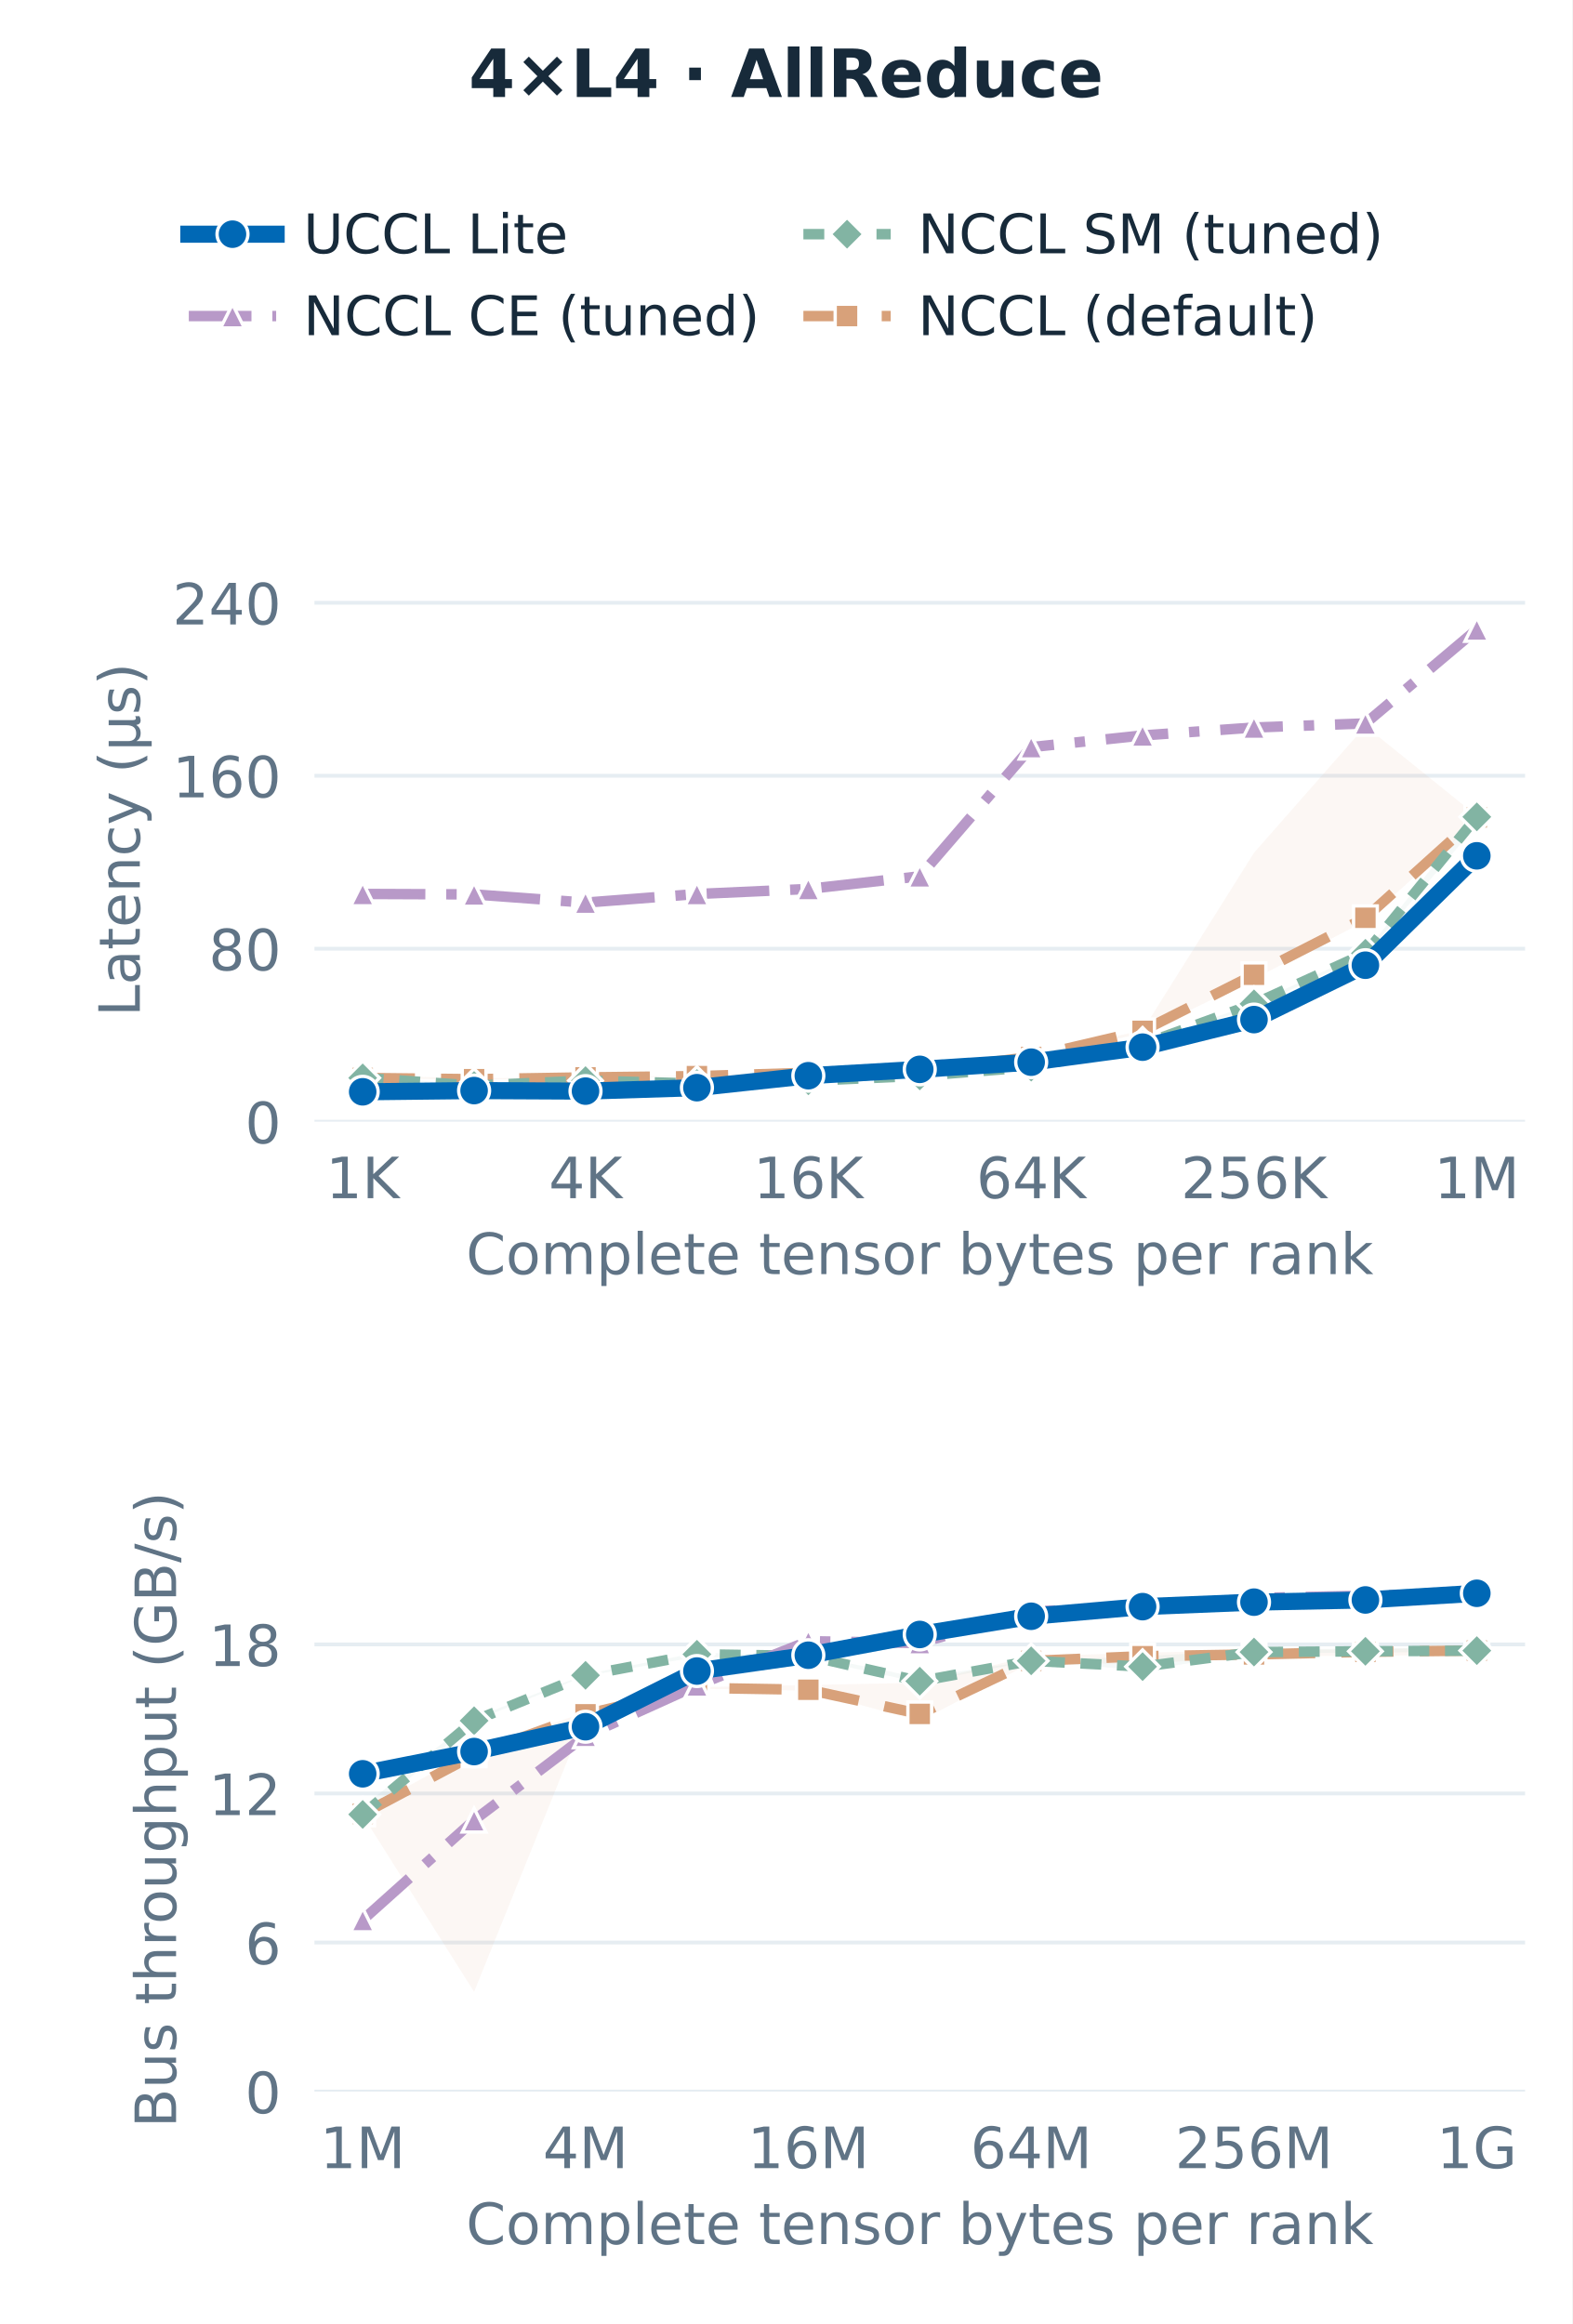
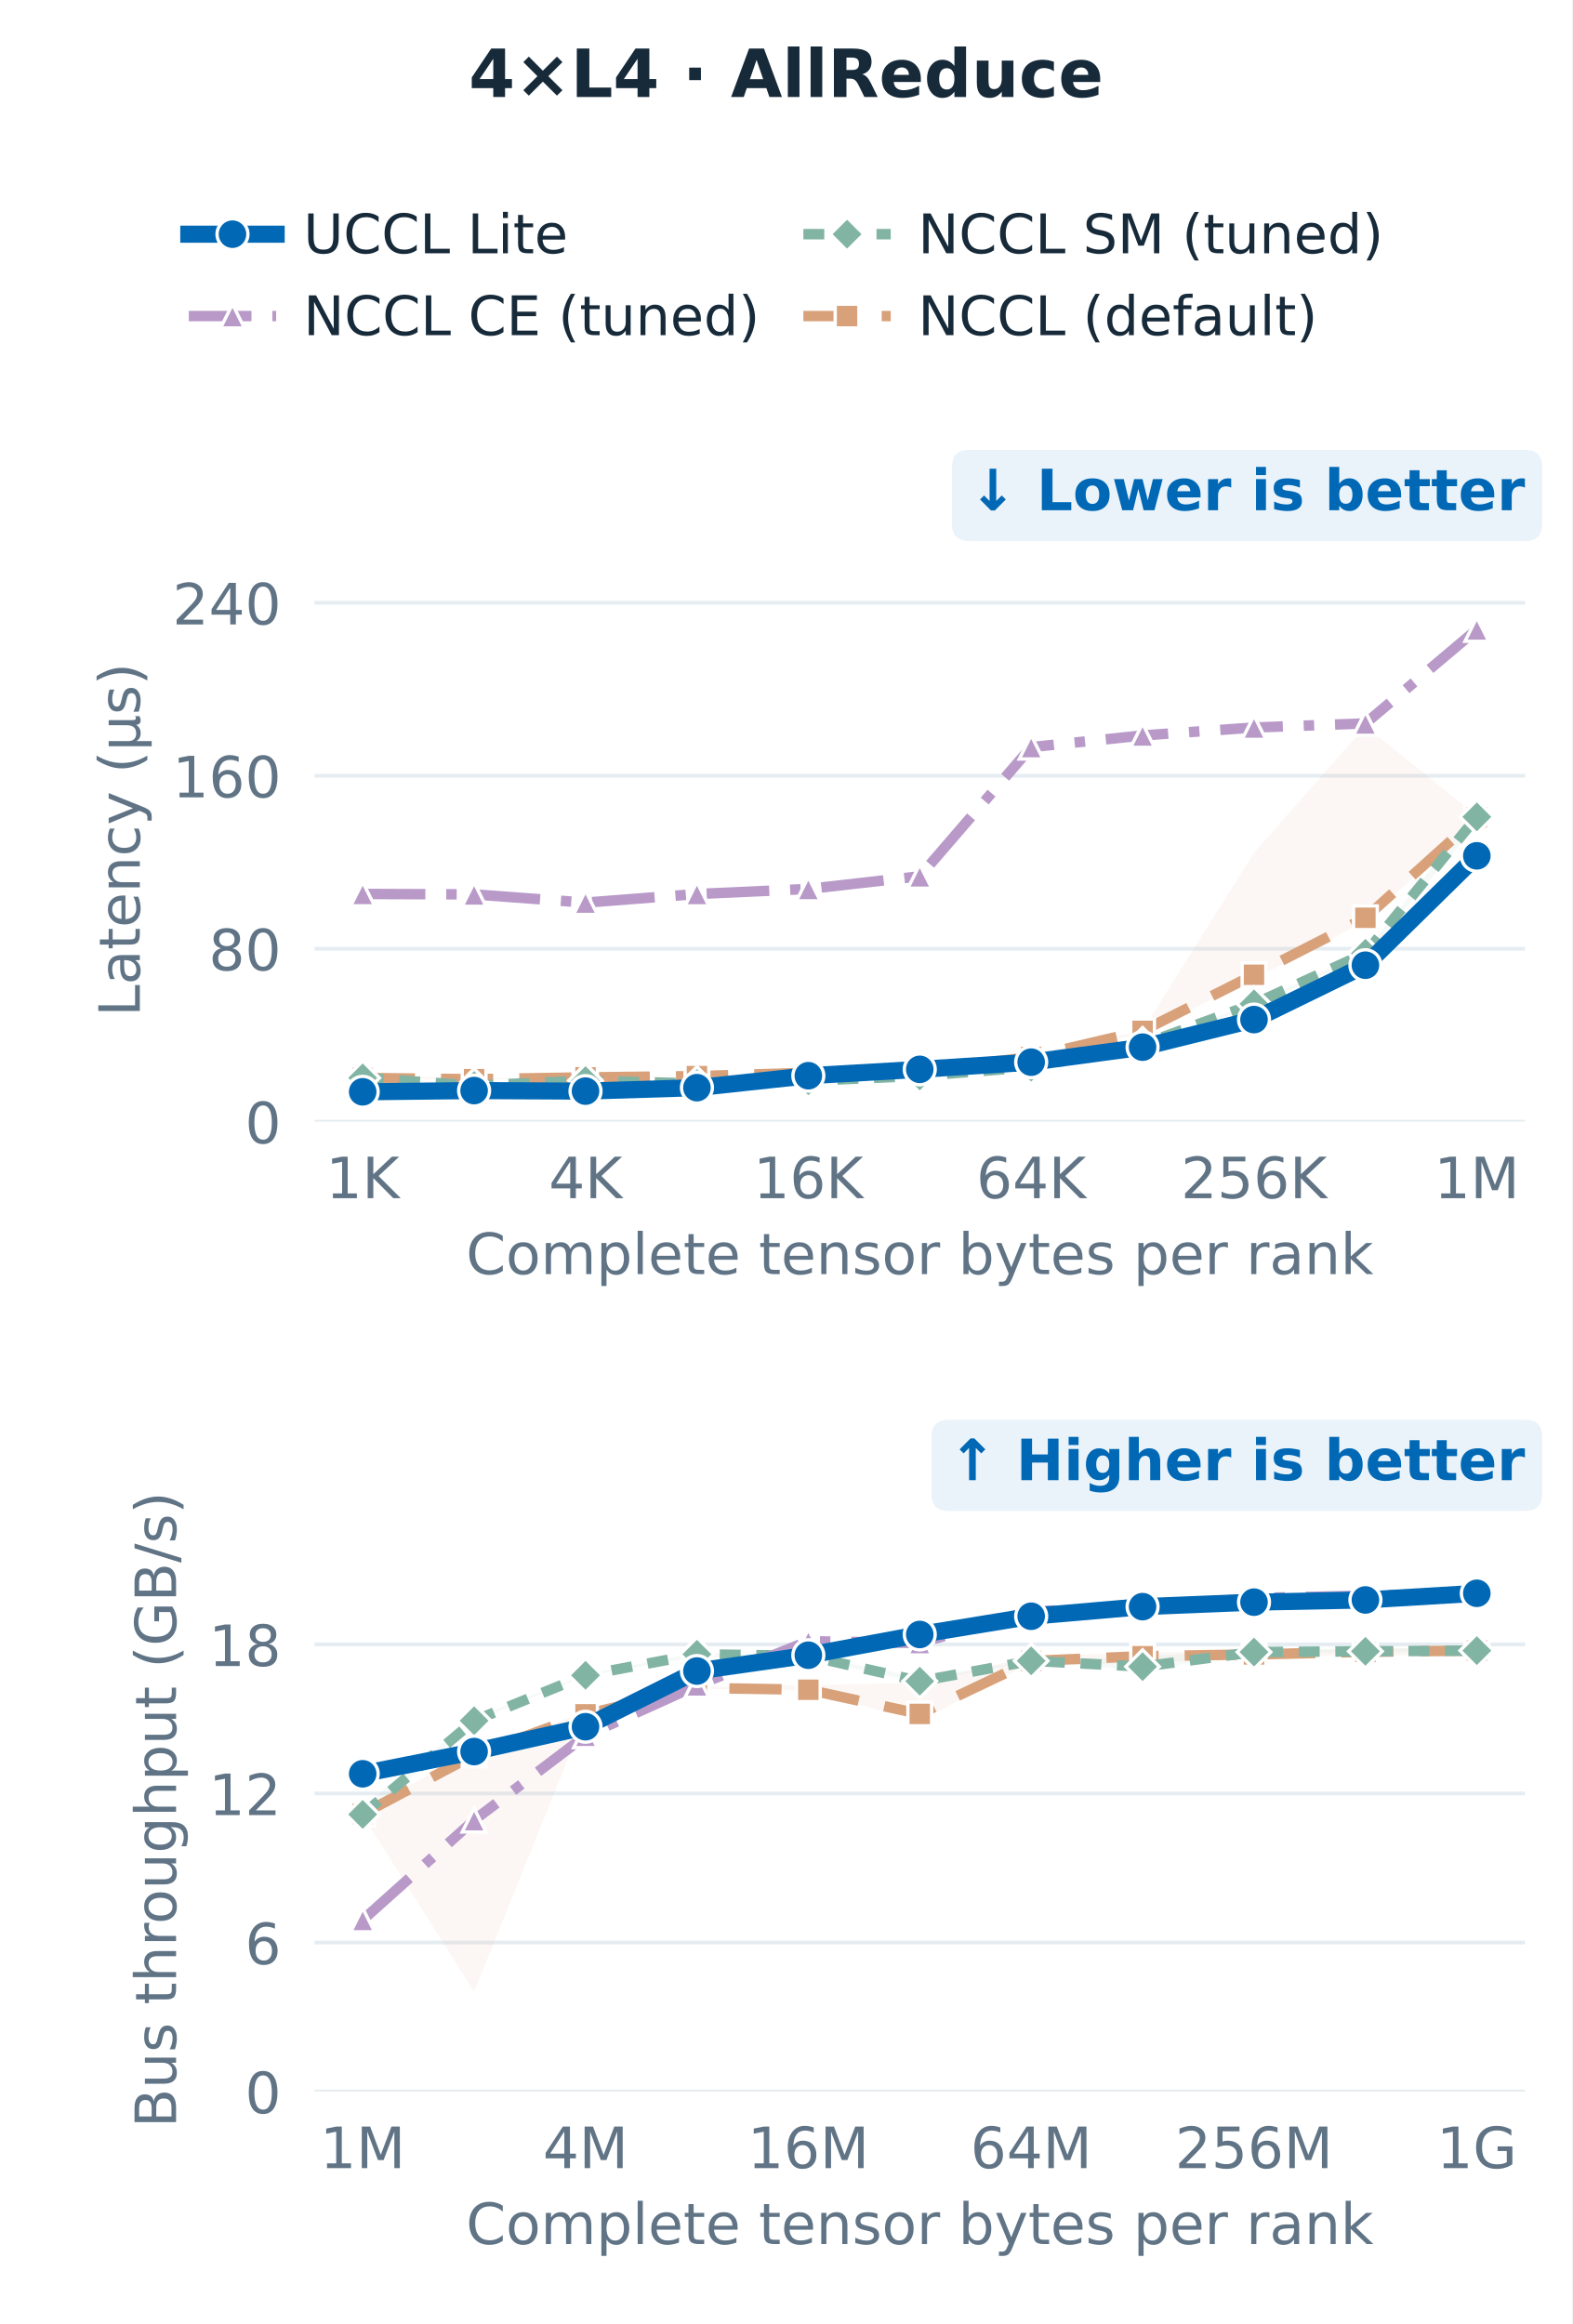
<svg xmlns="http://www.w3.org/2000/svg" xmlns:xlink="http://www.w3.org/1999/xlink" width="331.2pt" height="489.6pt" viewBox="0 0 331.2 489.6" version="1.1">
  <defs>
    <style type="text/css">*{stroke-linejoin: round; stroke-linecap: butt}</style>
  </defs>
  <g id="figure_1">
    <g id="patch_1">
      <path d="M 0 489.6 L 331.2 489.6 L 331.2 0 L 0 0 z " style="fill: #ffffff" />
    </g>
    <g id="axes_1">
      <g id="patch_2">
        <path d="M 66.24 236.304 L 321.264 236.304 L 321.264 117.504 L 66.24 117.504 z " style="fill: #ffffff" />
      </g>
      <g id="matplotlib.axis_1">
        <g id="xtick_1">
          <g id="line2d_1" />
          <g id="text_1">
            <text style="font-size: 12px; font-family: 'DejaVu Sans'; text-anchor: middle; fill: #607486" x="76.402" y="252.421" transform="rotate(-0 76.40159 252.4212)">1K</text>
          </g>
        </g>
        <g id="xtick_2">
          <g id="line2d_2" />
          <g id="text_2">
            <text style="font-size: 12px; font-family: 'DejaVu Sans'; text-anchor: middle; fill: #607486" x="123.342" y="252.421" transform="rotate(-0 123.3418 252.4212)">4K</text>
          </g>
        </g>
        <g id="xtick_3">
          <g id="line2d_3" />
          <g id="text_3">
            <text style="font-size: 12px; font-family: 'DejaVu Sans'; text-anchor: middle; fill: #607486" x="170.282" y="252.421" transform="rotate(-0 170.2819 252.4212)">16K</text>
          </g>
        </g>
        <g id="xtick_4">
          <g id="line2d_4" />
          <g id="text_4">
            <text style="font-size: 12px; font-family: 'DejaVu Sans'; text-anchor: middle; fill: #607486" x="217.222" y="252.421" transform="rotate(-0 217.2221 252.4212)">64K</text>
          </g>
        </g>
        <g id="xtick_5">
          <g id="line2d_5" />
          <g id="text_5">
            <text style="font-size: 12px; font-family: 'DejaVu Sans'; text-anchor: middle; fill: #607486" x="264.162" y="252.421" transform="rotate(-0 264.1622 252.4212)">256K</text>
          </g>
        </g>
        <g id="xtick_6">
          <g id="line2d_6" />
          <g id="text_6">
            <text style="font-size: 12px; font-family: 'DejaVu Sans'; text-anchor: middle; fill: #607486" x="311.102" y="252.421" transform="rotate(-0 311.1024 252.4212)">1M</text>
          </g>
        </g>
        <g id="text_7">
          <text style="font-size: 12px; font-family: 'DejaVu Sans'; text-anchor: middle; fill: #607486" x="193.752" y="268.422" transform="rotate(-0 193.752 268.4221)">Complete tensor bytes per rank</text>
        </g>
      </g>
      <g id="matplotlib.axis_2">
        <g id="ytick_1">
          <g id="line2d_7">
            <path d="M 66.24 236.304 L 321.264 236.304 " clip-path="url(#p69f9a40dbc)" style="fill: none; stroke: #e6edf2; stroke-width: 0.8; stroke-linecap: square" />
          </g>
          <g id="line2d_8" />
          <g id="text_8">
            <text style="font-size: 12px; font-family: 'DejaVu Sans'; text-anchor: end; fill: #607486" x="59.24" y="240.863" transform="rotate(-0 59.24 240.8626)">0</text>
          </g>
        </g>
        <g id="ytick_2">
          <g id="line2d_9">
            <path d="M 66.24 199.865 L 321.264 199.865 " clip-path="url(#p69f9a40dbc)" style="fill: none; stroke: #e6edf2; stroke-width: 0.8; stroke-linecap: square" />
          </g>
          <g id="line2d_10" />
          <g id="text_9">
            <text style="font-size: 12px; font-family: 'DejaVu Sans'; text-anchor: end; fill: #607486" x="59.24" y="204.423" transform="rotate(-0 59.24 204.4232)">80</text>
          </g>
        </g>
        <g id="ytick_3">
          <g id="line2d_11">
            <path d="M 66.24 163.425 L 321.264 163.425 " clip-path="url(#p69f9a40dbc)" style="fill: none; stroke: #e6edf2; stroke-width: 0.8; stroke-linecap: square" />
          </g>
          <g id="line2d_12" />
          <g id="text_10">
            <text style="font-size: 12px; font-family: 'DejaVu Sans'; text-anchor: end; fill: #607486" x="59.24" y="167.984" transform="rotate(-0 59.24 167.9837)">160</text>
          </g>
        </g>
        <g id="ytick_4">
          <g id="line2d_13">
            <path d="M 66.24 126.986 L 321.264 126.986 " clip-path="url(#p69f9a40dbc)" style="fill: none; stroke: #e6edf2; stroke-width: 0.8; stroke-linecap: square" />
          </g>
          <g id="line2d_14" />
          <g id="text_11">
            <text style="font-size: 12px; font-family: 'DejaVu Sans'; text-anchor: end; fill: #607486" x="59.24" y="131.544" transform="rotate(-0 59.24 131.5443)">240</text>
          </g>
        </g>
        <g id="text_12">
          <text style="font-size: 12px; font-family: 'DejaVu Sans'; text-anchor: middle; fill: #607486" x="29.452" y="176.904" transform="rotate(-90 29.45219 176.904)">Latency (µs)</text>
        </g>
      </g>
      <g id="FillBetweenPolyCollection_1">
        <defs>
          <path id="mcaa4f5f7bc" d="M 76.402 -263.066 L 76.402 -262.488 L 99.872 -262.142 L 123.342 -262.538 L 146.812 -262.822 L 170.282 -263.482 L 193.752 -264.02 L 217.222 -266.88 L 240.692 -271.91 L 264.162 -283.353 L 287.632 -295.589 L 311.102 -316.704 L 311.102 -317.726 L 311.102 -317.726 L 287.632 -336.64 L 264.162 -309.94 L 240.692 -272.54 L 217.222 -267.398 L 193.752 -264.298 L 170.282 -264.051 L 146.812 -263.043 L 123.342 -262.645 L 99.872 -262.427 L 76.402 -263.066 z " />
        </defs>
        <g clip-path="url(#p69f9a40dbc)">
          <use xlink:href="#mcaa4f5f7bc" x="0" y="489.6" style="fill: #d8a17a; fill-opacity: 0.08" />
        </g>
      </g>
      <g id="FillBetweenPolyCollection_2">
        <defs>
          <path id="m510c00adec" d="M 76.402 -262.977 L 76.402 -262.414 L 99.872 -260.817 L 123.342 -261.432 L 146.812 -261.273 L 170.282 -261.86 L 193.752 -262.869 L 217.222 -264.553 L 240.692 -269.412 L 264.162 -277.504 L 287.632 -288.332 L 311.102 -315.788 L 311.102 -318.797 L 311.102 -318.797 L 287.632 -289.022 L 264.162 -278.202 L 240.692 -269.884 L 217.222 -265.001 L 193.752 -262.954 L 170.282 -263.162 L 146.812 -261.407 L 123.342 -262.41 L 99.872 -260.979 L 76.402 -262.977 z " />
        </defs>
        <g clip-path="url(#p69f9a40dbc)">
          <use xlink:href="#m510c00adec" x="0" y="489.6" style="fill: #82b4a3; fill-opacity: 0.08" />
        </g>
      </g>
      <g id="FillBetweenPolyCollection_3">
        <defs>
          <path id="m095416e97b" d="M 76.402 -259.836 L 76.402 -258.937 L 99.872 -259.816 L 123.342 -259.589 L 146.812 -260.433 L 170.282 -262.32 L 193.752 -264.232 L 217.222 -265.672 L 240.692 -268.873 L 264.162 -274.453 L 287.632 -285.838 L 311.102 -308.824 L 311.102 -309.571 L 311.102 -309.571 L 287.632 -286.376 L 264.162 -275.173 L 240.692 -269.739 L 217.222 -266.015 L 193.752 -264.681 L 170.282 -263.807 L 146.812 -260.754 L 123.342 -259.901 L 99.872 -259.905 L 76.402 -259.836 z " />
        </defs>
        <g clip-path="url(#p69f9a40dbc)">
          <use xlink:href="#m095416e97b" x="0" y="489.6" style="fill: #0068b5; fill-opacity: 0.12" />
        </g>
      </g>
      <g id="line2d_15">
        <path d="M 76.402 227.093 L 99.872 227.352 L 123.342 226.972 L 146.812 226.709 L 170.282 226.003 L 193.752 225.55 L 217.222 222.675 L 240.692 217.168 L 264.162 205.351 L 287.632 193.349 L 311.102 172.203 " clip-path="url(#p69f9a40dbc)" style="fill: none; stroke-dasharray: 11,5.5; stroke-dashoffset: 0; stroke: #d8a17a; stroke-width: 2.2" />
        <defs>
          <path id="m4c7a17d4e1" d="M -2.5 2.5 L 2.5 2.5 L 2.5 -2.5 L -2.5 -2.5 z " style="stroke: #ffffff; stroke-width: 0.7; stroke-linejoin: miter" />
        </defs>
        <g clip-path="url(#p69f9a40dbc)">
          <use xlink:href="#m4c7a17d4e1" x="76.402" y="227.093" style="fill: #d8a17a; stroke: #ffffff; stroke-width: 0.7; stroke-linejoin: miter" />
          <use xlink:href="#m4c7a17d4e1" x="99.872" y="227.352" style="fill: #d8a17a; stroke: #ffffff; stroke-width: 0.7; stroke-linejoin: miter" />
          <use xlink:href="#m4c7a17d4e1" x="123.342" y="226.972" style="fill: #d8a17a; stroke: #ffffff; stroke-width: 0.7; stroke-linejoin: miter" />
          <use xlink:href="#m4c7a17d4e1" x="146.812" y="226.709" style="fill: #d8a17a; stroke: #ffffff; stroke-width: 0.7; stroke-linejoin: miter" />
          <use xlink:href="#m4c7a17d4e1" x="170.282" y="226.003" style="fill: #d8a17a; stroke: #ffffff; stroke-width: 0.7; stroke-linejoin: miter" />
          <use xlink:href="#m4c7a17d4e1" x="193.752" y="225.55" style="fill: #d8a17a; stroke: #ffffff; stroke-width: 0.7; stroke-linejoin: miter" />
          <use xlink:href="#m4c7a17d4e1" x="217.222" y="222.675" style="fill: #d8a17a; stroke: #ffffff; stroke-width: 0.7; stroke-linejoin: miter" />
          <use xlink:href="#m4c7a17d4e1" x="240.692" y="217.168" style="fill: #d8a17a; stroke: #ffffff; stroke-width: 0.7; stroke-linejoin: miter" />
          <use xlink:href="#m4c7a17d4e1" x="264.162" y="205.351" style="fill: #d8a17a; stroke: #ffffff; stroke-width: 0.7; stroke-linejoin: miter" />
          <use xlink:href="#m4c7a17d4e1" x="287.632" y="193.349" style="fill: #d8a17a; stroke: #ffffff; stroke-width: 0.7; stroke-linejoin: miter" />
          <use xlink:href="#m4c7a17d4e1" x="311.102" y="172.203" style="fill: #d8a17a; stroke: #ffffff; stroke-width: 0.7; stroke-linejoin: miter" />
        </g>
      </g>
      <g id="line2d_16">
        <path d="M 76.402 227.083 L 99.872 228.697 L 123.342 227.656 L 146.812 228.267 L 170.282 227.688 L 193.752 226.657 L 217.222 224.806 L 240.692 220.022 L 264.162 211.481 L 287.632 200.831 L 311.102 172.091 " clip-path="url(#p69f9a40dbc)" style="fill: none; stroke-dasharray: 4.4,3.3; stroke-dashoffset: 0; stroke: #82b4a3; stroke-width: 2.2" />
        <defs>
          <path id="m127d683313" d="M -0 3.536 L 3.536 0 L 0 -3.536 L -3.536 -0 z " style="stroke: #ffffff; stroke-width: 0.7; stroke-linejoin: miter" />
        </defs>
        <g clip-path="url(#p69f9a40dbc)">
          <use xlink:href="#m127d683313" x="76.402" y="227.083" style="fill: #82b4a3; stroke: #ffffff; stroke-width: 0.7; stroke-linejoin: miter" />
          <use xlink:href="#m127d683313" x="99.872" y="228.697" style="fill: #82b4a3; stroke: #ffffff; stroke-width: 0.7; stroke-linejoin: miter" />
          <use xlink:href="#m127d683313" x="123.342" y="227.656" style="fill: #82b4a3; stroke: #ffffff; stroke-width: 0.7; stroke-linejoin: miter" />
          <use xlink:href="#m127d683313" x="146.812" y="228.267" style="fill: #82b4a3; stroke: #ffffff; stroke-width: 0.7; stroke-linejoin: miter" />
          <use xlink:href="#m127d683313" x="170.282" y="227.688" style="fill: #82b4a3; stroke: #ffffff; stroke-width: 0.7; stroke-linejoin: miter" />
          <use xlink:href="#m127d683313" x="193.752" y="226.657" style="fill: #82b4a3; stroke: #ffffff; stroke-width: 0.7; stroke-linejoin: miter" />
          <use xlink:href="#m127d683313" x="217.222" y="224.806" style="fill: #82b4a3; stroke: #ffffff; stroke-width: 0.7; stroke-linejoin: miter" />
          <use xlink:href="#m127d683313" x="240.692" y="220.022" style="fill: #82b4a3; stroke: #ffffff; stroke-width: 0.7; stroke-linejoin: miter" />
          <use xlink:href="#m127d683313" x="264.162" y="211.481" style="fill: #82b4a3; stroke: #ffffff; stroke-width: 0.7; stroke-linejoin: miter" />
          <use xlink:href="#m127d683313" x="287.632" y="200.831" style="fill: #82b4a3; stroke: #ffffff; stroke-width: 0.7; stroke-linejoin: miter" />
          <use xlink:href="#m127d683313" x="311.102" y="172.091" style="fill: #82b4a3; stroke: #ffffff; stroke-width: 0.7; stroke-linejoin: miter" />
        </g>
      </g>
      <g id="line2d_17">
        <path d="M 76.402 188.328 L 99.872 188.423 L 123.342 190.157 L 146.812 188.342 L 170.282 187.278 L 193.752 184.614 L 217.222 157.401 L 240.692 154.939 L 264.162 153.264 L 287.632 152.405 L 311.102 132.603 " clip-path="url(#p69f9a40dbc)" style="fill: none; stroke-dasharray: 13.2,4.4,2.2,4.4; stroke-dashoffset: 0; stroke: #b899c8; stroke-width: 2.2" />
        <defs>
          <path id="m6e725affe4" d="M 0 -2.5 L -2.5 2.5 L 2.5 2.5 z " style="stroke: #ffffff; stroke-width: 0.7; stroke-linejoin: miter" />
        </defs>
        <g clip-path="url(#p69f9a40dbc)">
          <use xlink:href="#m6e725affe4" x="76.402" y="188.328" style="fill: #b899c8; stroke: #ffffff; stroke-width: 0.7; stroke-linejoin: miter" />
          <use xlink:href="#m6e725affe4" x="99.872" y="188.423" style="fill: #b899c8; stroke: #ffffff; stroke-width: 0.7; stroke-linejoin: miter" />
          <use xlink:href="#m6e725affe4" x="123.342" y="190.157" style="fill: #b899c8; stroke: #ffffff; stroke-width: 0.7; stroke-linejoin: miter" />
          <use xlink:href="#m6e725affe4" x="146.812" y="188.342" style="fill: #b899c8; stroke: #ffffff; stroke-width: 0.7; stroke-linejoin: miter" />
          <use xlink:href="#m6e725affe4" x="170.282" y="187.278" style="fill: #b899c8; stroke: #ffffff; stroke-width: 0.7; stroke-linejoin: miter" />
          <use xlink:href="#m6e725affe4" x="193.752" y="184.614" style="fill: #b899c8; stroke: #ffffff; stroke-width: 0.7; stroke-linejoin: miter" />
          <use xlink:href="#m6e725affe4" x="217.222" y="157.401" style="fill: #b899c8; stroke: #ffffff; stroke-width: 0.7; stroke-linejoin: miter" />
          <use xlink:href="#m6e725affe4" x="240.692" y="154.939" style="fill: #b899c8; stroke: #ffffff; stroke-width: 0.7; stroke-linejoin: miter" />
          <use xlink:href="#m6e725affe4" x="264.162" y="153.264" style="fill: #b899c8; stroke: #ffffff; stroke-width: 0.7; stroke-linejoin: miter" />
          <use xlink:href="#m6e725affe4" x="287.632" y="152.405" style="fill: #b899c8; stroke: #ffffff; stroke-width: 0.7; stroke-linejoin: miter" />
          <use xlink:href="#m6e725affe4" x="311.102" y="132.603" style="fill: #b899c8; stroke: #ffffff; stroke-width: 0.7; stroke-linejoin: miter" />
        </g>
      </g>
+       <g id="text_13">
+         <g id="patch_3">
+           <path d="M 204.129 113.976 L 321.264 113.976 Q 324.864 113.976 324.864 110.376 L 324.864 98.375 Q 324.864 94.775 321.264 94.775 L 204.129 94.775 Q 200.529 94.775 200.529 98.375 L 200.529 110.376 Q 200.529 113.976 204.129 113.976 z " style="fill: #eaf3fa" />
+         </g>
+         <text style="font-weight: 700; font-size: 12px; font-family: 'DejaVu Sans'; text-anchor: end; fill: #0068b5" x="321.264" y="107.493" transform="rotate(-0 321.264 107.4932)">↓ Lower is better</text>
+       </g>
      <g id="line2d_18">
        <path d="M 76.402 230.013 L 99.872 229.753 L 123.342 229.868 L 146.812 229.143 L 170.282 226.622 L 193.752 225.28 L 217.222 223.771 L 240.692 220.607 L 264.162 214.8 L 287.632 203.343 L 311.102 180.297 " clip-path="url(#p69f9a40dbc)" style="fill: none; stroke: #0068b5; stroke-width: 3.6; stroke-linecap: square" />
        <defs>
          <path id="me5beb2e30b" d="M 0 3.25 C 0.862 3.25 1.689 2.908 2.298 2.298 C 2.908 1.689 3.25 0.862 3.25 0 C 3.25 -0.862 2.908 -1.689 2.298 -2.298 C 1.689 -2.908 0.862 -3.25 0 -3.25 C -0.862 -3.25 -1.689 -2.908 -2.298 -2.298 C -2.908 -1.689 -3.25 -0.862 -3.25 0 C -3.25 0.862 -2.908 1.689 -2.298 2.298 C -1.689 2.908 -0.862 3.25 0 3.25 z " style="stroke: #ffffff; stroke-width: 0.7" />
        </defs>
        <g clip-path="url(#p69f9a40dbc)">
          <use xlink:href="#me5beb2e30b" x="76.402" y="230.013" style="fill: #0068b5; stroke: #ffffff; stroke-width: 0.7" />
          <use xlink:href="#me5beb2e30b" x="99.872" y="229.753" style="fill: #0068b5; stroke: #ffffff; stroke-width: 0.7" />
          <use xlink:href="#me5beb2e30b" x="123.342" y="229.868" style="fill: #0068b5; stroke: #ffffff; stroke-width: 0.7" />
          <use xlink:href="#me5beb2e30b" x="146.812" y="229.143" style="fill: #0068b5; stroke: #ffffff; stroke-width: 0.7" />
          <use xlink:href="#me5beb2e30b" x="170.282" y="226.622" style="fill: #0068b5; stroke: #ffffff; stroke-width: 0.7" />
          <use xlink:href="#me5beb2e30b" x="193.752" y="225.28" style="fill: #0068b5; stroke: #ffffff; stroke-width: 0.7" />
          <use xlink:href="#me5beb2e30b" x="217.222" y="223.771" style="fill: #0068b5; stroke: #ffffff; stroke-width: 0.7" />
          <use xlink:href="#me5beb2e30b" x="240.692" y="220.607" style="fill: #0068b5; stroke: #ffffff; stroke-width: 0.7" />
          <use xlink:href="#me5beb2e30b" x="264.162" y="214.8" style="fill: #0068b5; stroke: #ffffff; stroke-width: 0.7" />
          <use xlink:href="#me5beb2e30b" x="287.632" y="203.343" style="fill: #0068b5; stroke: #ffffff; stroke-width: 0.7" />
          <use xlink:href="#me5beb2e30b" x="311.102" y="180.297" style="fill: #0068b5; stroke: #ffffff; stroke-width: 0.7" />
        </g>
      </g>
    </g>
    <g id="axes_2">
-       <g id="patch_3">
+       <g id="patch_4">
        <path d="M 66.24 440.64 L 321.264 440.64 L 321.264 321.84 L 66.24 321.84 z " style="fill: #ffffff" />
      </g>
      <g id="matplotlib.axis_3">
        <g id="xtick_7">
          <g id="line2d_19" />
-           <g id="text_13">
+           <g id="text_14">
            <text style="font-size: 12px; font-family: 'DejaVu Sans'; text-anchor: middle; fill: #607486" x="76.402" y="456.757" transform="rotate(-0 76.40159 456.7572)">1M</text>
          </g>
        </g>
        <g id="xtick_8">
          <g id="line2d_20" />
-           <g id="text_14">
+           <g id="text_15">
            <text style="font-size: 12px; font-family: 'DejaVu Sans'; text-anchor: middle; fill: #607486" x="123.342" y="456.757" transform="rotate(-0 123.3418 456.7572)">4M</text>
          </g>
        </g>
        <g id="xtick_9">
          <g id="line2d_21" />
-           <g id="text_15">
+           <g id="text_16">
            <text style="font-size: 12px; font-family: 'DejaVu Sans'; text-anchor: middle; fill: #607486" x="170.282" y="456.757" transform="rotate(-0 170.2819 456.7572)">16M</text>
          </g>
        </g>
        <g id="xtick_10">
          <g id="line2d_22" />
-           <g id="text_16">
+           <g id="text_17">
            <text style="font-size: 12px; font-family: 'DejaVu Sans'; text-anchor: middle; fill: #607486" x="217.222" y="456.757" transform="rotate(-0 217.2221 456.7572)">64M</text>
          </g>
        </g>
        <g id="xtick_11">
          <g id="line2d_23" />
-           <g id="text_17">
+           <g id="text_18">
            <text style="font-size: 12px; font-family: 'DejaVu Sans'; text-anchor: middle; fill: #607486" x="264.162" y="456.757" transform="rotate(-0 264.1622 456.7572)">256M</text>
          </g>
        </g>
        <g id="xtick_12">
          <g id="line2d_24" />
-           <g id="text_18">
+           <g id="text_19">
            <text style="font-size: 12px; font-family: 'DejaVu Sans'; text-anchor: middle; fill: #607486" x="311.102" y="456.757" transform="rotate(-0 311.1024 456.7572)">1G</text>
          </g>
        </g>
-         <g id="text_19">
+         <g id="text_20">
          <text style="font-size: 12px; font-family: 'DejaVu Sans'; text-anchor: middle; fill: #607486" x="193.752" y="472.758" transform="rotate(-0 193.752 472.7581)">Complete tensor bytes per rank</text>
        </g>
      </g>
      <g id="matplotlib.axis_4">
        <g id="ytick_5">
          <g id="line2d_25">
            <path d="M 66.24 440.64 L 321.264 440.64 " clip-path="url(#p44dcc93f7a)" style="fill: none; stroke: #e6edf2; stroke-width: 0.8; stroke-linecap: square" />
          </g>
          <g id="line2d_26" />
-           <g id="text_20">
+           <g id="text_21">
            <text style="font-size: 12px; font-family: 'DejaVu Sans'; text-anchor: end; fill: #607486" x="59.24" y="445.199" transform="rotate(-0 59.24 445.1986)">0</text>
          </g>
        </g>
        <g id="ytick_6">
          <g id="line2d_27">
            <path d="M 66.24 409.236 L 321.264 409.236 " clip-path="url(#p44dcc93f7a)" style="fill: none; stroke: #e6edf2; stroke-width: 0.8; stroke-linecap: square" />
          </g>
          <g id="line2d_28" />
-           <g id="text_21">
+           <g id="text_22">
            <text style="font-size: 12px; font-family: 'DejaVu Sans'; text-anchor: end; fill: #607486" x="59.24" y="413.795" transform="rotate(-0 59.24 413.7946)">6</text>
          </g>
        </g>
        <g id="ytick_7">
          <g id="line2d_29">
            <path d="M 66.24 377.832 L 321.264 377.832 " clip-path="url(#p44dcc93f7a)" style="fill: none; stroke: #e6edf2; stroke-width: 0.8; stroke-linecap: square" />
          </g>
          <g id="line2d_30" />
-           <g id="text_22">
+           <g id="text_23">
            <text style="font-size: 12px; font-family: 'DejaVu Sans'; text-anchor: end; fill: #607486" x="59.24" y="382.391" transform="rotate(-0 59.24 382.3906)">12</text>
          </g>
        </g>
        <g id="ytick_8">
          <g id="line2d_31">
            <path d="M 66.24 346.428 L 321.264 346.428 " clip-path="url(#p44dcc93f7a)" style="fill: none; stroke: #e6edf2; stroke-width: 0.8; stroke-linecap: square" />
          </g>
          <g id="line2d_32" />
-           <g id="text_23">
+           <g id="text_24">
            <text style="font-size: 12px; font-family: 'DejaVu Sans'; text-anchor: end; fill: #607486" x="59.24" y="350.987" transform="rotate(-0 59.24 350.9866)">18</text>
          </g>
        </g>
-         <g id="text_24">
+         <g id="text_25">
          <text style="font-size: 12px; font-family: 'DejaVu Sans'; text-anchor: middle; fill: #607486" x="37.087" y="381.24" transform="rotate(-90 37.08719 381.24)">Bus throughput (GB/s)</text>
        </g>
      </g>
      <g id="FillBetweenPolyCollection_4">
        <defs>
          <path id="mfcbf42429e" d="M 76.402 -108.097 L 76.402 -107.16 L 99.872 -69.981 L 123.342 -128.154 L 146.812 -133.844 L 170.282 -133.422 L 193.752 -127.011 L 217.222 -139.304 L 240.692 -139.058 L 264.162 -140.679 L 287.632 -140.767 L 311.102 -140.971 L 311.102 -142.607 L 311.102 -142.607 L 287.632 -142.124 L 264.162 -141.974 L 240.692 -141.412 L 217.222 -140.674 L 193.752 -135.091 L 170.282 -134.622 L 146.812 -134.155 L 123.342 -128.904 L 99.872 -120.878 L 76.402 -108.097 z " />
        </defs>
        <g clip-path="url(#p44dcc93f7a)">
          <use xlink:href="#mfcbf42429e" x="0" y="489.6" style="fill: #d8a17a; fill-opacity: 0.08" />
        </g>
      </g>
      <g id="FillBetweenPolyCollection_5">
        <defs>
          <path id="m11c85ed422" d="M 76.402 -108.965 L 76.402 -106.208 L 99.872 -127.04 L 123.342 -136.528 L 146.812 -140.529 L 170.282 -140.196 L 193.752 -135.117 L 217.222 -139.665 L 240.692 -137.692 L 264.162 -141.33 L 287.632 -141.412 L 311.102 -141.679 L 311.102 -142.476 L 311.102 -142.476 L 287.632 -142.349 L 264.162 -141.978 L 240.692 -140.665 L 217.222 -139.757 L 193.752 -136.168 L 170.282 -140.94 L 146.812 -141.397 L 123.342 -136.898 L 99.872 -127.693 L 76.402 -108.965 z " />
        </defs>
        <g clip-path="url(#p44dcc93f7a)">
          <use xlink:href="#m11c85ed422" x="0" y="489.6" style="fill: #82b4a3; fill-opacity: 0.08" />
        </g>
      </g>
      <g id="FillBetweenPolyCollection_6">
        <defs>
          <path id="m2861881a31" d="M 76.402 -116.489 L 76.402 -115.594 L 99.872 -120.487 L 123.342 -125.768 L 146.812 -137.198 L 170.282 -140.69 L 193.752 -145.15 L 217.222 -149.034 L 240.692 -150.985 L 264.162 -152.029 L 287.632 -152.509 L 311.102 -153.931 L 311.102 -153.985 L 311.102 -153.985 L 287.632 -152.705 L 264.162 -152.15 L 240.692 -151.153 L 217.222 -149.21 L 193.752 -145.431 L 170.282 -140.925 L 146.812 -137.72 L 123.342 -126.156 L 99.872 -120.967 L 76.402 -116.489 z " />
        </defs>
        <g clip-path="url(#p44dcc93f7a)">
          <use xlink:href="#m2861881a31" x="0" y="489.6" style="fill: #0068b5; fill-opacity: 0.12" />
        </g>
      </g>
      <g id="line2d_33">
        <path d="M 76.402 382.142 L 99.872 369.694 L 123.342 361.155 L 146.812 355.588 L 170.282 355.982 L 193.752 361.072 L 217.222 349.904 L 240.692 348.914 L 264.162 348.54 L 287.632 347.996 L 311.102 347.725 " clip-path="url(#p44dcc93f7a)" style="fill: none; stroke-dasharray: 11,5.5; stroke-dashoffset: 0; stroke: #d8a17a; stroke-width: 2.2" />
        <g clip-path="url(#p44dcc93f7a)">
          <use xlink:href="#m4c7a17d4e1" x="76.402" y="382.142" style="fill: #d8a17a; stroke: #ffffff; stroke-width: 0.7; stroke-linejoin: miter" />
          <use xlink:href="#m4c7a17d4e1" x="99.872" y="369.694" style="fill: #d8a17a; stroke: #ffffff; stroke-width: 0.7; stroke-linejoin: miter" />
          <use xlink:href="#m4c7a17d4e1" x="123.342" y="361.155" style="fill: #d8a17a; stroke: #ffffff; stroke-width: 0.7; stroke-linejoin: miter" />
          <use xlink:href="#m4c7a17d4e1" x="146.812" y="355.588" style="fill: #d8a17a; stroke: #ffffff; stroke-width: 0.7; stroke-linejoin: miter" />
          <use xlink:href="#m4c7a17d4e1" x="170.282" y="355.982" style="fill: #d8a17a; stroke: #ffffff; stroke-width: 0.7; stroke-linejoin: miter" />
          <use xlink:href="#m4c7a17d4e1" x="193.752" y="361.072" style="fill: #d8a17a; stroke: #ffffff; stroke-width: 0.7; stroke-linejoin: miter" />
          <use xlink:href="#m4c7a17d4e1" x="217.222" y="349.904" style="fill: #d8a17a; stroke: #ffffff; stroke-width: 0.7; stroke-linejoin: miter" />
          <use xlink:href="#m4c7a17d4e1" x="240.692" y="348.914" style="fill: #d8a17a; stroke: #ffffff; stroke-width: 0.7; stroke-linejoin: miter" />
          <use xlink:href="#m4c7a17d4e1" x="264.162" y="348.54" style="fill: #d8a17a; stroke: #ffffff; stroke-width: 0.7; stroke-linejoin: miter" />
          <use xlink:href="#m4c7a17d4e1" x="287.632" y="347.996" style="fill: #d8a17a; stroke: #ffffff; stroke-width: 0.7; stroke-linejoin: miter" />
          <use xlink:href="#m4c7a17d4e1" x="311.102" y="347.725" style="fill: #d8a17a; stroke: #ffffff; stroke-width: 0.7; stroke-linejoin: miter" />
        </g>
      </g>
      <g id="line2d_34">
        <path d="M 76.402 382.244 L 99.872 362.507 L 123.342 352.942 L 146.812 348.506 L 170.282 348.846 L 193.752 354.179 L 217.222 349.889 L 240.692 351.113 L 264.162 348.038 L 287.632 347.883 L 311.102 347.739 " clip-path="url(#p44dcc93f7a)" style="fill: none; stroke-dasharray: 4.4,3.3; stroke-dashoffset: 0; stroke: #82b4a3; stroke-width: 2.2" />
        <g clip-path="url(#p44dcc93f7a)">
          <use xlink:href="#m127d683313" x="76.402" y="382.244" style="fill: #82b4a3; stroke: #ffffff; stroke-width: 0.7; stroke-linejoin: miter" />
          <use xlink:href="#m127d683313" x="99.872" y="362.507" style="fill: #82b4a3; stroke: #ffffff; stroke-width: 0.7; stroke-linejoin: miter" />
          <use xlink:href="#m127d683313" x="123.342" y="352.942" style="fill: #82b4a3; stroke: #ffffff; stroke-width: 0.7; stroke-linejoin: miter" />
          <use xlink:href="#m127d683313" x="146.812" y="348.506" style="fill: #82b4a3; stroke: #ffffff; stroke-width: 0.7; stroke-linejoin: miter" />
          <use xlink:href="#m127d683313" x="170.282" y="348.846" style="fill: #82b4a3; stroke: #ffffff; stroke-width: 0.7; stroke-linejoin: miter" />
          <use xlink:href="#m127d683313" x="193.752" y="354.179" style="fill: #82b4a3; stroke: #ffffff; stroke-width: 0.7; stroke-linejoin: miter" />
          <use xlink:href="#m127d683313" x="217.222" y="349.889" style="fill: #82b4a3; stroke: #ffffff; stroke-width: 0.7; stroke-linejoin: miter" />
          <use xlink:href="#m127d683313" x="240.692" y="351.113" style="fill: #82b4a3; stroke: #ffffff; stroke-width: 0.7; stroke-linejoin: miter" />
          <use xlink:href="#m127d683313" x="264.162" y="348.038" style="fill: #82b4a3; stroke: #ffffff; stroke-width: 0.7; stroke-linejoin: miter" />
          <use xlink:href="#m127d683313" x="287.632" y="347.883" style="fill: #82b4a3; stroke: #ffffff; stroke-width: 0.7; stroke-linejoin: miter" />
          <use xlink:href="#m127d683313" x="311.102" y="347.739" style="fill: #82b4a3; stroke: #ffffff; stroke-width: 0.7; stroke-linejoin: miter" />
        </g>
      </g>
      <g id="line2d_35">
        <path d="M 76.402 404.48 L 99.872 383.454 L 123.342 365.679 L 146.812 355.06 L 170.282 345.749 L 193.752 346.147 L 217.222 339.42 L 240.692 338.826 L 264.162 336.657 L 287.632 336.155 L 311.102 335.616 " clip-path="url(#p44dcc93f7a)" style="fill: none; stroke-dasharray: 13.2,4.4,2.2,4.4; stroke-dashoffset: 0; stroke: #b899c8; stroke-width: 2.2" />
        <g clip-path="url(#p44dcc93f7a)">
          <use xlink:href="#m6e725affe4" x="76.402" y="404.48" style="fill: #b899c8; stroke: #ffffff; stroke-width: 0.7; stroke-linejoin: miter" />
          <use xlink:href="#m6e725affe4" x="99.872" y="383.454" style="fill: #b899c8; stroke: #ffffff; stroke-width: 0.7; stroke-linejoin: miter" />
          <use xlink:href="#m6e725affe4" x="123.342" y="365.679" style="fill: #b899c8; stroke: #ffffff; stroke-width: 0.7; stroke-linejoin: miter" />
          <use xlink:href="#m6e725affe4" x="146.812" y="355.06" style="fill: #b899c8; stroke: #ffffff; stroke-width: 0.7; stroke-linejoin: miter" />
          <use xlink:href="#m6e725affe4" x="170.282" y="345.749" style="fill: #b899c8; stroke: #ffffff; stroke-width: 0.7; stroke-linejoin: miter" />
          <use xlink:href="#m6e725affe4" x="193.752" y="346.147" style="fill: #b899c8; stroke: #ffffff; stroke-width: 0.7; stroke-linejoin: miter" />
          <use xlink:href="#m6e725affe4" x="217.222" y="339.42" style="fill: #b899c8; stroke: #ffffff; stroke-width: 0.7; stroke-linejoin: miter" />
          <use xlink:href="#m6e725affe4" x="240.692" y="338.826" style="fill: #b899c8; stroke: #ffffff; stroke-width: 0.7; stroke-linejoin: miter" />
          <use xlink:href="#m6e725affe4" x="264.162" y="336.657" style="fill: #b899c8; stroke: #ffffff; stroke-width: 0.7; stroke-linejoin: miter" />
          <use xlink:href="#m6e725affe4" x="287.632" y="336.155" style="fill: #b899c8; stroke: #ffffff; stroke-width: 0.7; stroke-linejoin: miter" />
          <use xlink:href="#m6e725affe4" x="311.102" y="335.616" style="fill: #b899c8; stroke: #ffffff; stroke-width: 0.7; stroke-linejoin: miter" />
        </g>
      </g>
+       <g id="text_26">
+         <g id="patch_5">
+           <path d="M 199.818 318.312 L 321.264 318.312 Q 324.864 318.312 324.864 314.712 L 324.864 302.711 Q 324.864 299.111 321.264 299.111 L 199.818 299.111 Q 196.218 299.111 196.218 302.711 L 196.218 314.712 Q 196.218 318.312 199.818 318.312 z " style="fill: #eaf3fa" />
+         </g>
+         <text style="font-weight: 700; font-size: 12px; font-family: 'DejaVu Sans'; text-anchor: end; fill: #0068b5" x="321.264" y="311.829" transform="rotate(-0 321.264 311.8292)">↑ Higher is better</text>
+       </g>
      <g id="line2d_36">
        <path d="M 76.402 373.688 L 99.872 369.002 L 123.342 363.771 L 146.812 352.04 L 170.282 348.707 L 193.752 344.337 L 217.222 340.5 L 240.692 338.473 L 264.162 337.528 L 287.632 337.063 L 311.102 335.659 " clip-path="url(#p44dcc93f7a)" style="fill: none; stroke: #0068b5; stroke-width: 3.6; stroke-linecap: square" />
        <g clip-path="url(#p44dcc93f7a)">
          <use xlink:href="#me5beb2e30b" x="76.402" y="373.688" style="fill: #0068b5; stroke: #ffffff; stroke-width: 0.7" />
          <use xlink:href="#me5beb2e30b" x="99.872" y="369.002" style="fill: #0068b5; stroke: #ffffff; stroke-width: 0.7" />
          <use xlink:href="#me5beb2e30b" x="123.342" y="363.771" style="fill: #0068b5; stroke: #ffffff; stroke-width: 0.7" />
          <use xlink:href="#me5beb2e30b" x="146.812" y="352.04" style="fill: #0068b5; stroke: #ffffff; stroke-width: 0.7" />
          <use xlink:href="#me5beb2e30b" x="170.282" y="348.707" style="fill: #0068b5; stroke: #ffffff; stroke-width: 0.7" />
          <use xlink:href="#me5beb2e30b" x="193.752" y="344.337" style="fill: #0068b5; stroke: #ffffff; stroke-width: 0.7" />
          <use xlink:href="#me5beb2e30b" x="217.222" y="340.5" style="fill: #0068b5; stroke: #ffffff; stroke-width: 0.7" />
          <use xlink:href="#me5beb2e30b" x="240.692" y="338.473" style="fill: #0068b5; stroke: #ffffff; stroke-width: 0.7" />
          <use xlink:href="#me5beb2e30b" x="264.162" y="337.528" style="fill: #0068b5; stroke: #ffffff; stroke-width: 0.7" />
          <use xlink:href="#me5beb2e30b" x="287.632" y="337.063" style="fill: #0068b5; stroke: #ffffff; stroke-width: 0.7" />
          <use xlink:href="#me5beb2e30b" x="311.102" y="335.659" style="fill: #0068b5; stroke: #ffffff; stroke-width: 0.7" />
        </g>
      </g>
    </g>
-     <g id="text_25">
+     <g id="text_27">
      <text style="font-weight: 700; font-size: 14px; font-family: 'DejaVu Sans'; text-anchor: middle; fill: #172a3a" x="165.6" y="20.43" transform="rotate(-0 165.6 20.42981)">4×L4 · AllReduce</text>
    </g>
    <g id="legend_1">
      <g id="line2d_37">
        <path d="M 39.774 49.335 L 48.974 49.335 L 58.174 49.335 " style="fill: none; stroke: #0068b5; stroke-width: 3.6; stroke-linecap: square" />
        <g>
          <use xlink:href="#me5beb2e30b" x="48.974" y="49.335" style="fill: #0068b5; stroke: #ffffff; stroke-width: 0.7" />
        </g>
      </g>
-       <g id="text_26">
+       <g id="text_28">
        <text style="font-size: 11.5px; font-family: 'DejaVu Sans'; text-anchor: start; fill: #172a3a" x="63.924" y="53.36" transform="rotate(-0 63.92383 53.3602)">UCCL Lite</text>
      </g>
      <g id="line2d_38">
        <path d="M 39.774 66.586 L 48.974 66.586 L 58.174 66.586 " style="fill: none; stroke-dasharray: 13.2,4.4,2.2,4.4; stroke-dashoffset: 0; stroke: #b899c8; stroke-width: 2.2" />
        <g>
          <use xlink:href="#m6e725affe4" x="48.974" y="66.586" style="fill: #b899c8; stroke: #ffffff; stroke-width: 0.7; stroke-linejoin: miter" />
        </g>
      </g>
-       <g id="text_27">
+       <g id="text_29">
        <text style="font-size: 11.5px; font-family: 'DejaVu Sans'; text-anchor: start; fill: #172a3a" x="63.924" y="70.611" transform="rotate(-0 63.92383 70.6111)">NCCL CE (tuned)</text>
      </g>
      <g id="line2d_39">
        <path d="M 169.237 49.335 L 178.437 49.335 L 187.637 49.335 " style="fill: none; stroke-dasharray: 4.4,3.3; stroke-dashoffset: 0; stroke: #82b4a3; stroke-width: 2.2" />
        <g>
          <use xlink:href="#m127d683313" x="178.437" y="49.335" style="fill: #82b4a3; stroke: #ffffff; stroke-width: 0.7; stroke-linejoin: miter" />
        </g>
      </g>
-       <g id="text_28">
+       <g id="text_30">
        <text style="font-size: 11.5px; font-family: 'DejaVu Sans'; text-anchor: start; fill: #172a3a" x="193.387" y="53.36" transform="rotate(-0 193.3869 53.3602)">NCCL SM (tuned)</text>
      </g>
      <g id="line2d_40">
        <path d="M 169.237 66.586 L 178.437 66.586 L 187.637 66.586 " style="fill: none; stroke-dasharray: 11,5.5; stroke-dashoffset: 0; stroke: #d8a17a; stroke-width: 2.2" />
        <g>
          <use xlink:href="#m4c7a17d4e1" x="178.437" y="66.586" style="fill: #d8a17a; stroke: #ffffff; stroke-width: 0.7; stroke-linejoin: miter" />
        </g>
      </g>
-       <g id="text_29">
+       <g id="text_31">
        <text style="font-size: 11.5px; font-family: 'DejaVu Sans'; text-anchor: start; fill: #172a3a" x="193.387" y="70.611" transform="rotate(-0 193.3869 70.6111)">NCCL (default)</text>
      </g>
    </g>
  </g>
  <defs>
    <clipPath id="p69f9a40dbc">
      <rect x="66.24" y="117.504" width="255.024" height="118.8" />
    </clipPath>
    <clipPath id="p44dcc93f7a">
      <rect x="66.24" y="321.84" width="255.024" height="118.8" />
    </clipPath>
  </defs>
</svg>
